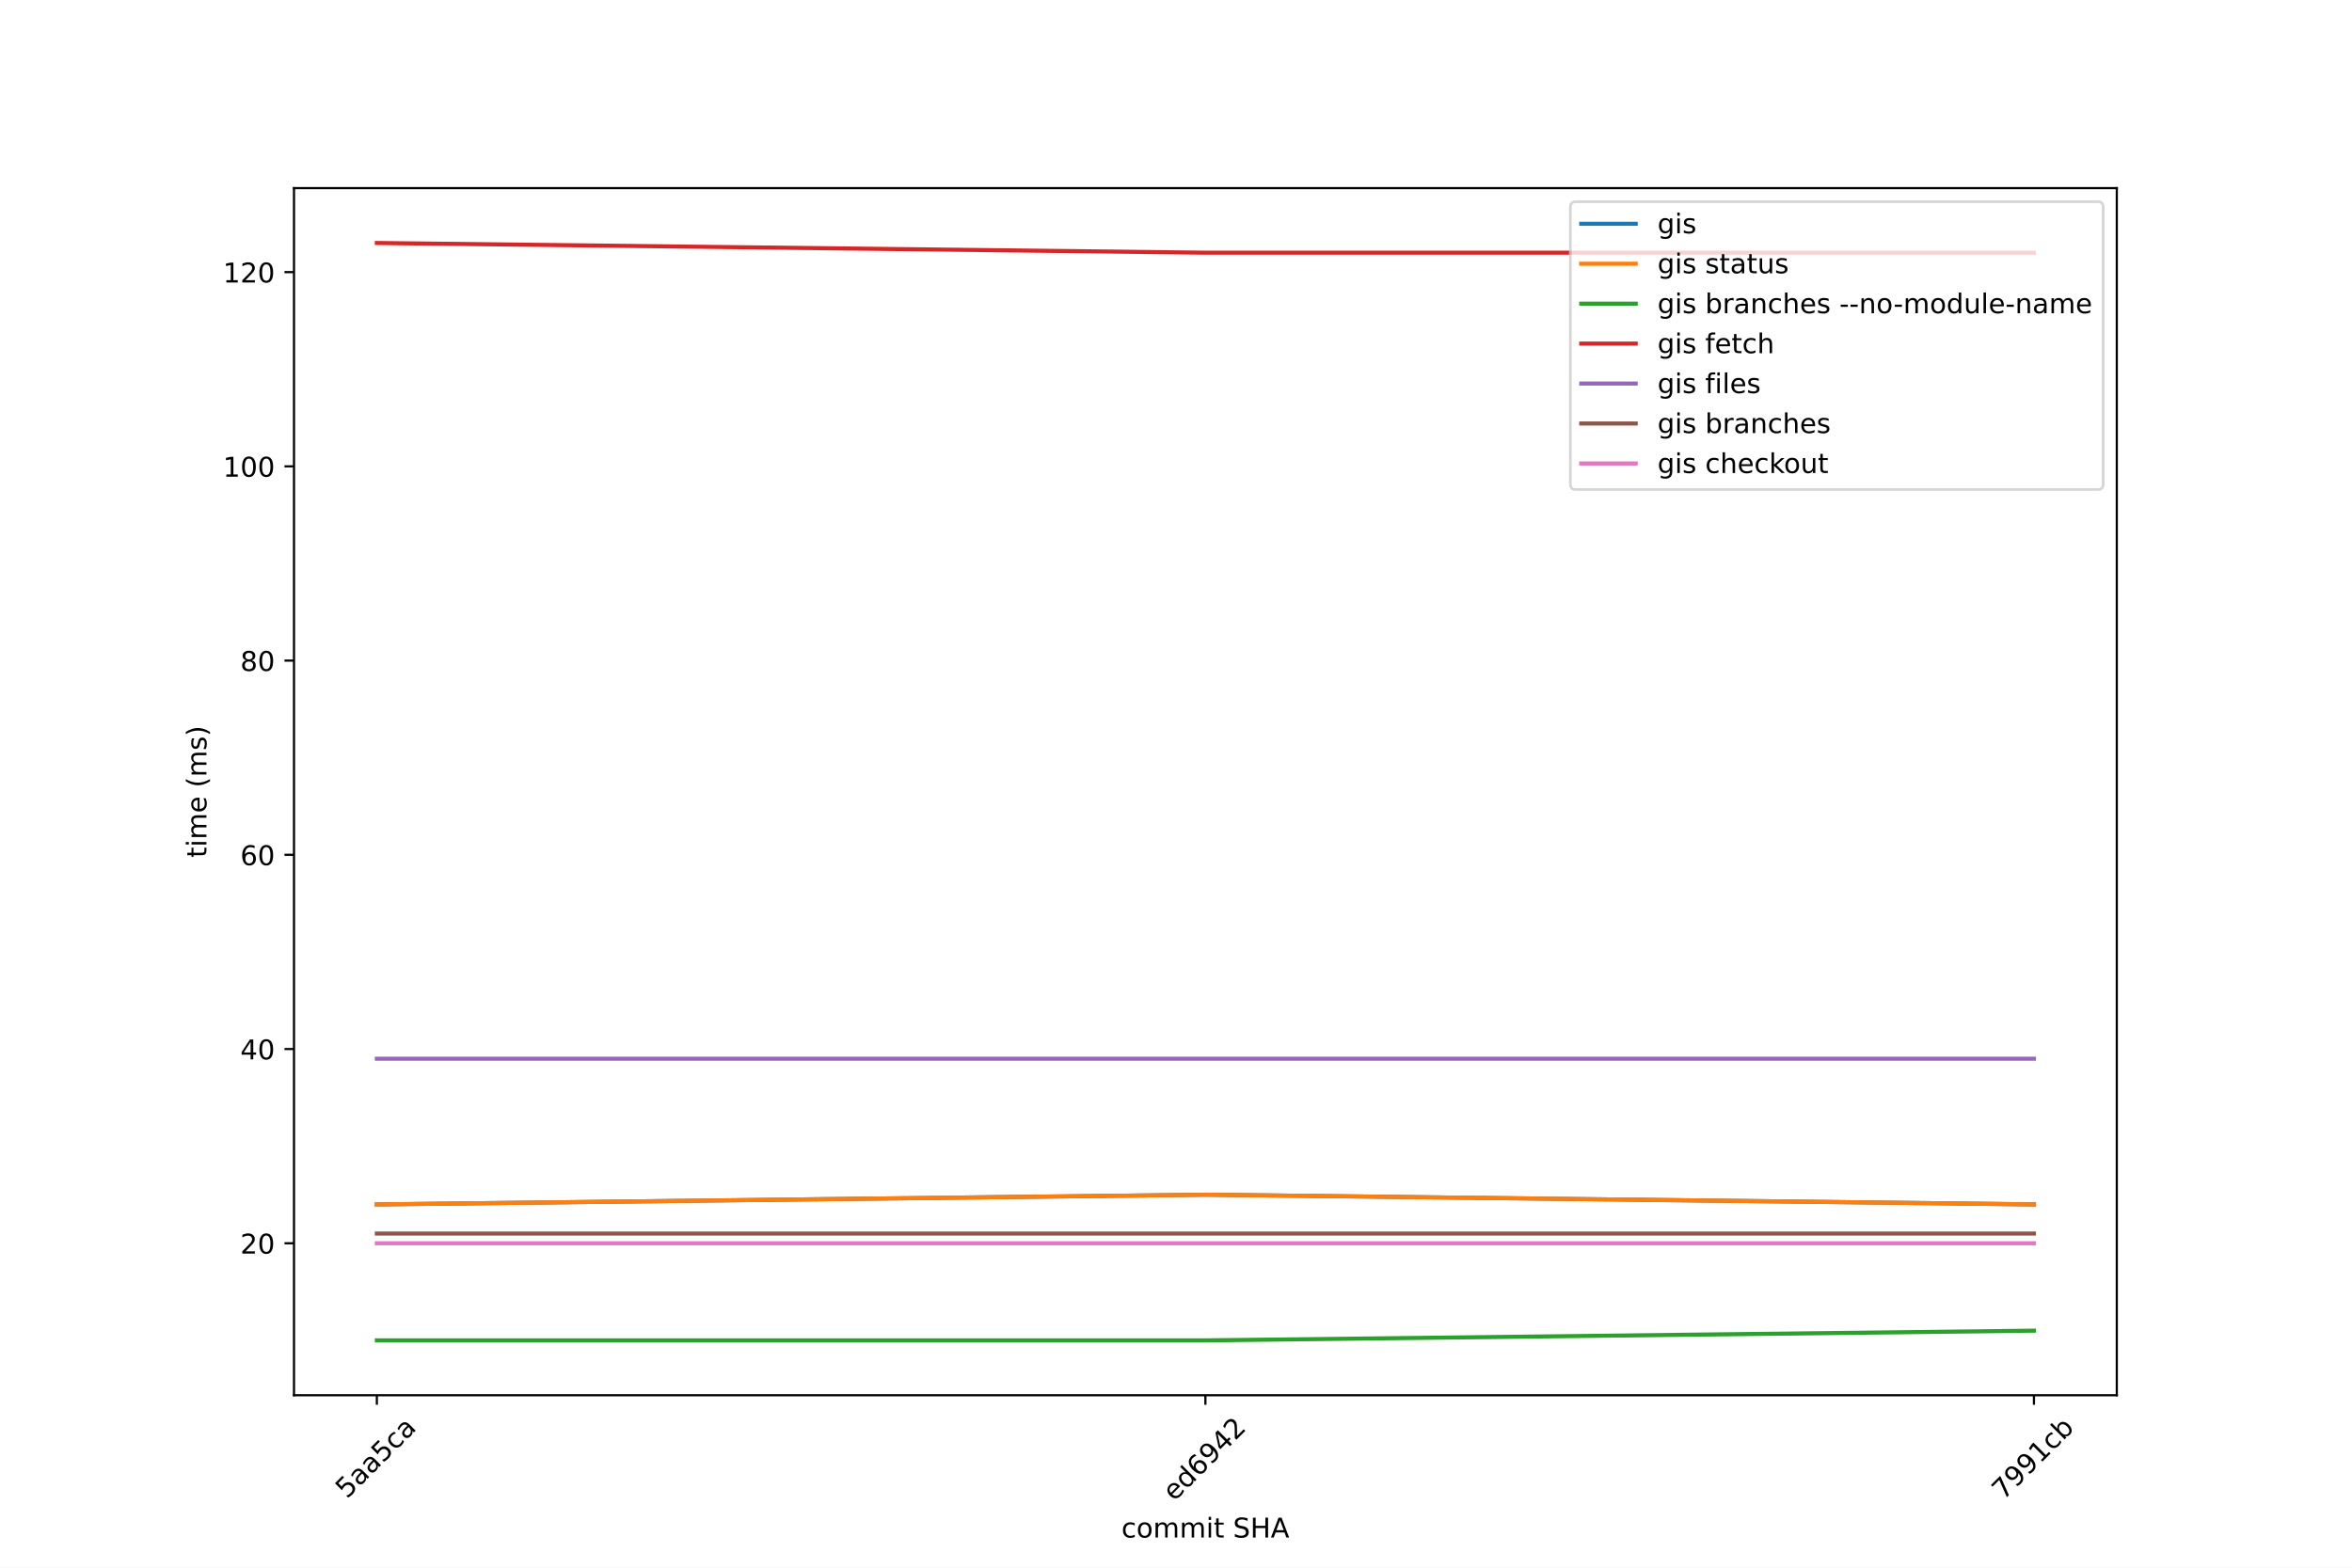
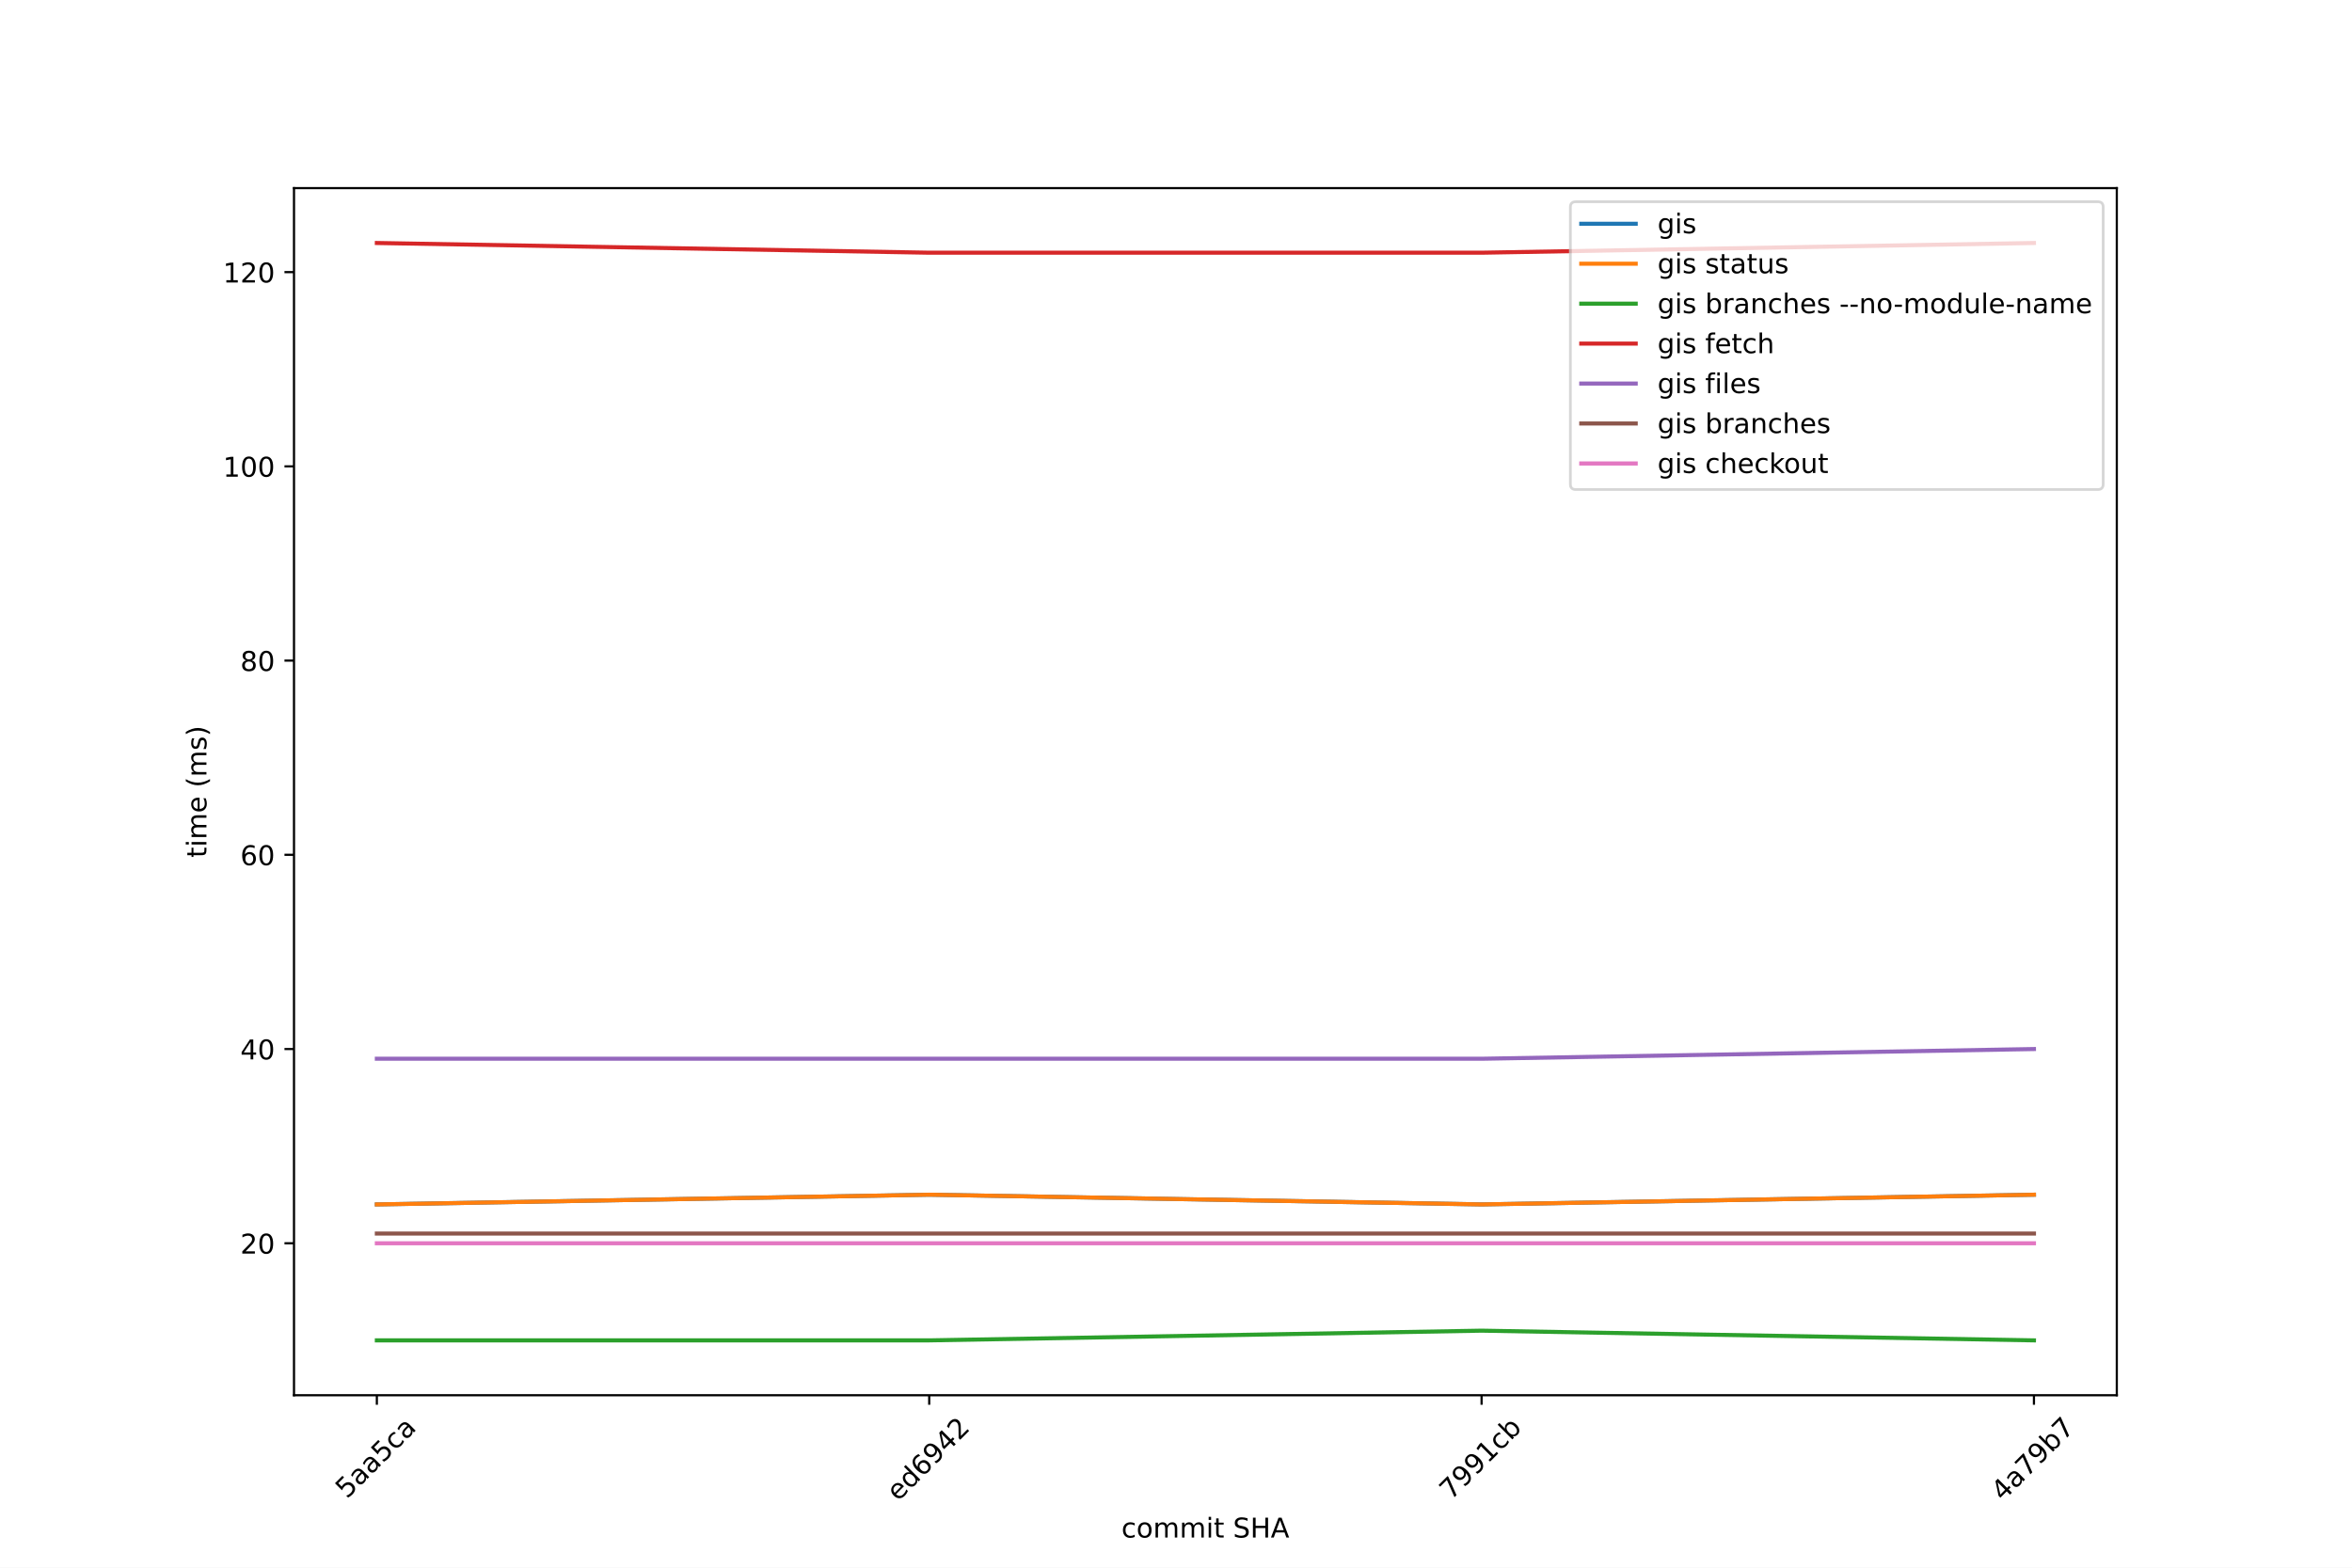
<svg xmlns="http://www.w3.org/2000/svg" xmlns:xlink="http://www.w3.org/1999/xlink" width="864pt" height="576pt" viewBox="0 0 864 576" version="1.1">
  <defs>
    <style type="text/css">*{stroke-linejoin: round; stroke-linecap: butt}</style>
  </defs>
  <g id="figure_1">
    <g id="patch_1">
      <path d="M 0 576  L 864 576  L 864 0  L 0 0  z " style="fill: #ffffff" />
    </g>
    <g id="axes_1">
      <g id="patch_2">
        <path d="M 108 512.64  L 777.6 512.64  L 777.6 69.12  L 108 69.12  z " style="fill: #ffffff" />
      </g>
      <g id="matplotlib.axis_1">
        <g id="xtick_1">
          <g id="line2d_1">
            <defs>
-               <path id="m745626b993" d="M 0 0  L 0 3.5  " style="stroke: #000000; stroke-width: 0.8" />
-             </defs>
-             <g>
-               <use xlink:href="#m745626b993" x="138.436" y="512.64" style="stroke: #000000; stroke-width: 0.8" />
+               <path id="m852bbe3700" d="M 0 0  L 0 3.5  " style="stroke: #000000; stroke-width: 0.8" />
+             </defs>
+             <g>
+               <use xlink:href="#m852bbe3700" x="138.436" y="512.64" style="stroke: #000000; stroke-width: 0.8" />
            </g>
          </g>
          <g id="text_1">
            <g transform="translate(127.4447 550.8985) rotate(-45) scale(0.1 -0.1)">
              <defs>
                <path id="DejaVuSans-35" d="M 691 4666  L 3169 4666  L 3169 4134  L 1269 4134  L 1269 2991  Q 1406 3038 1543 3061  Q 1681 3084 1819 3084  Q 2600 3084 3056 2656  Q 3513 2228 3513 1497  Q 3513 744 3044 326  Q 2575 -91 1722 -91  Q 1428 -91 1123 -41  Q 819 9 494 109  L 494 744  Q 775 591 1075 516  Q 1375 441 1709 441  Q 2250 441 2565 725  Q 2881 1009 2881 1497  Q 2881 1984 2565 2268  Q 2250 2553 1709 2553  Q 1456 2553 1204 2497  Q 953 2441 691 2322  L 691 4666  z " transform="scale(0.015625)" />
                <path id="DejaVuSans-61" d="M 2194 1759  Q 1497 1759 1228 1600  Q 959 1441 959 1056  Q 959 750 1161 570  Q 1363 391 1709 391  Q 2188 391 2477 730  Q 2766 1069 2766 1631  L 2766 1759  L 2194 1759  z M 3341 1997  L 3341 0  L 2766 0  L 2766 531  Q 2569 213 2275 61  Q 1981 -91 1556 -91  Q 1019 -91 701 211  Q 384 513 384 1019  Q 384 1609 779 1909  Q 1175 2209 1959 2209  L 2766 2209  L 2766 2266  Q 2766 2663 2505 2880  Q 2244 3097 1772 3097  Q 1472 3097 1187 3025  Q 903 2953 641 2809  L 641 3341  Q 956 3463 1253 3523  Q 1550 3584 1831 3584  Q 2591 3584 2966 3190  Q 3341 2797 3341 1997  z " transform="scale(0.015625)" />
                <path id="DejaVuSans-63" d="M 3122 3366  L 3122 2828  Q 2878 2963 2633 3030  Q 2388 3097 2138 3097  Q 1578 3097 1268 2742  Q 959 2388 959 1747  Q 959 1106 1268 751  Q 1578 397 2138 397  Q 2388 397 2633 464  Q 2878 531 3122 666  L 3122 134  Q 2881 22 2623 -34  Q 2366 -91 2075 -91  Q 1284 -91 818 406  Q 353 903 353 1747  Q 353 2603 823 3093  Q 1294 3584 2113 3584  Q 2378 3584 2631 3529  Q 2884 3475 3122 3366  z " transform="scale(0.015625)" />
              </defs>
              <use xlink:href="#DejaVuSans-35" />
              <use xlink:href="#DejaVuSans-61" x="63.623" />
              <use xlink:href="#DejaVuSans-61" x="124.902" />
              <use xlink:href="#DejaVuSans-35" x="186.182" />
              <use xlink:href="#DejaVuSans-63" x="249.805" />
              <use xlink:href="#DejaVuSans-61" x="304.785" />
            </g>
          </g>
        </g>
        <g id="xtick_2">
          <g id="line2d_2">
            <g>
-               <use xlink:href="#m745626b993" x="442.8" y="512.64" style="stroke: #000000; stroke-width: 0.8" />
+               <use xlink:href="#m852bbe3700" x="341.345" y="512.64" style="stroke: #000000; stroke-width: 0.8" />
            </g>
          </g>
          <g id="text_2">
-             <g transform="translate(431.3333 551.8487) rotate(-45) scale(0.1 -0.1)">
+             <g transform="translate(329.8787 551.8487) rotate(-45) scale(0.1 -0.1)">
              <defs>
                <path id="DejaVuSans-65" d="M 3597 1894  L 3597 1613  L 953 1613  Q 991 1019 1311 708  Q 1631 397 2203 397  Q 2534 397 2845 478  Q 3156 559 3463 722  L 3463 178  Q 3153 47 2828 -22  Q 2503 -91 2169 -91  Q 1331 -91 842 396  Q 353 884 353 1716  Q 353 2575 817 3079  Q 1281 3584 2069 3584  Q 2775 3584 3186 3129  Q 3597 2675 3597 1894  z M 3022 2063  Q 3016 2534 2758 2815  Q 2500 3097 2075 3097  Q 1594 3097 1305 2825  Q 1016 2553 972 2059  L 3022 2063  z " transform="scale(0.015625)" />
                <path id="DejaVuSans-64" d="M 2906 2969  L 2906 4863  L 3481 4863  L 3481 0  L 2906 0  L 2906 525  Q 2725 213 2448 61  Q 2172 -91 1784 -91  Q 1150 -91 751 415  Q 353 922 353 1747  Q 353 2572 751 3078  Q 1150 3584 1784 3584  Q 2172 3584 2448 3432  Q 2725 3281 2906 2969  z M 947 1747  Q 947 1113 1208 752  Q 1469 391 1925 391  Q 2381 391 2643 752  Q 2906 1113 2906 1747  Q 2906 2381 2643 2742  Q 2381 3103 1925 3103  Q 1469 3103 1208 2742  Q 947 2381 947 1747  z " transform="scale(0.015625)" />
                <path id="DejaVuSans-36" d="M 2113 2584  Q 1688 2584 1439 2293  Q 1191 2003 1191 1497  Q 1191 994 1439 701  Q 1688 409 2113 409  Q 2538 409 2786 701  Q 3034 994 3034 1497  Q 3034 2003 2786 2293  Q 2538 2584 2113 2584  z M 3366 4563  L 3366 3988  Q 3128 4100 2886 4159  Q 2644 4219 2406 4219  Q 1781 4219 1451 3797  Q 1122 3375 1075 2522  Q 1259 2794 1537 2939  Q 1816 3084 2150 3084  Q 2853 3084 3261 2657  Q 3669 2231 3669 1497  Q 3669 778 3244 343  Q 2819 -91 2113 -91  Q 1303 -91 875 529  Q 447 1150 447 2328  Q 447 3434 972 4092  Q 1497 4750 2381 4750  Q 2619 4750 2861 4703  Q 3103 4656 3366 4563  z " transform="scale(0.015625)" />
                <path id="DejaVuSans-39" d="M 703 97  L 703 672  Q 941 559 1184 500  Q 1428 441 1663 441  Q 2288 441 2617 861  Q 2947 1281 2994 2138  Q 2813 1869 2534 1725  Q 2256 1581 1919 1581  Q 1219 1581 811 2004  Q 403 2428 403 3163  Q 403 3881 828 4315  Q 1253 4750 1959 4750  Q 2769 4750 3195 4129  Q 3622 3509 3622 2328  Q 3622 1225 3098 567  Q 2575 -91 1691 -91  Q 1453 -91 1209 -44  Q 966 3 703 97  z M 1959 2075  Q 2384 2075 2632 2365  Q 2881 2656 2881 3163  Q 2881 3666 2632 3958  Q 2384 4250 1959 4250  Q 1534 4250 1286 3958  Q 1038 3666 1038 3163  Q 1038 2656 1286 2365  Q 1534 2075 1959 2075  z " transform="scale(0.015625)" />
                <path id="DejaVuSans-34" d="M 2419 4116  L 825 1625  L 2419 1625  L 2419 4116  z M 2253 4666  L 3047 4666  L 3047 1625  L 3713 1625  L 3713 1100  L 3047 1100  L 3047 0  L 2419 0  L 2419 1100  L 313 1100  L 313 1709  L 2253 4666  z " transform="scale(0.015625)" />
                <path id="DejaVuSans-32" d="M 1228 531  L 3431 531  L 3431 0  L 469 0  L 469 531  Q 828 903 1448 1529  Q 2069 2156 2228 2338  Q 2531 2678 2651 2914  Q 2772 3150 2772 3378  Q 2772 3750 2511 3984  Q 2250 4219 1831 4219  Q 1534 4219 1204 4116  Q 875 4013 500 3803  L 500 4441  Q 881 4594 1212 4672  Q 1544 4750 1819 4750  Q 2544 4750 2975 4387  Q 3406 4025 3406 3419  Q 3406 3131 3298 2873  Q 3191 2616 2906 2266  Q 2828 2175 2409 1742  Q 1991 1309 1228 531  z " transform="scale(0.015625)" />
              </defs>
              <use xlink:href="#DejaVuSans-65" />
              <use xlink:href="#DejaVuSans-64" x="61.523" />
              <use xlink:href="#DejaVuSans-36" x="125" />
              <use xlink:href="#DejaVuSans-39" x="188.623" />
              <use xlink:href="#DejaVuSans-34" x="252.246" />
              <use xlink:href="#DejaVuSans-32" x="315.869" />
            </g>
          </g>
        </g>
        <g id="xtick_3">
          <g id="line2d_3">
            <g>
-               <use xlink:href="#m745626b993" x="747.164" y="512.64" style="stroke: #000000; stroke-width: 0.8" />
+               <use xlink:href="#m852bbe3700" x="544.255" y="512.64" style="stroke: #000000; stroke-width: 0.8" />
            </g>
          </g>
          <g id="text_3">
-             <g transform="translate(735.9284 551.3858) rotate(-45) scale(0.1 -0.1)">
+             <g transform="translate(533.0193 551.3858) rotate(-45) scale(0.1 -0.1)">
              <defs>
                <path id="DejaVuSans-37" d="M 525 4666  L 3525 4666  L 3525 4397  L 1831 0  L 1172 0  L 2766 4134  L 525 4134  L 525 4666  z " transform="scale(0.015625)" />
                <path id="DejaVuSans-31" d="M 794 531  L 1825 531  L 1825 4091  L 703 3866  L 703 4441  L 1819 4666  L 2450 4666  L 2450 531  L 3481 531  L 3481 0  L 794 0  L 794 531  z " transform="scale(0.015625)" />
                <path id="DejaVuSans-62" d="M 3116 1747  Q 3116 2381 2855 2742  Q 2594 3103 2138 3103  Q 1681 3103 1420 2742  Q 1159 2381 1159 1747  Q 1159 1113 1420 752  Q 1681 391 2138 391  Q 2594 391 2855 752  Q 3116 1113 3116 1747  z M 1159 2969  Q 1341 3281 1617 3432  Q 1894 3584 2278 3584  Q 2916 3584 3314 3078  Q 3713 2572 3713 1747  Q 3713 922 3314 415  Q 2916 -91 2278 -91  Q 1894 -91 1617 61  Q 1341 213 1159 525  L 1159 0  L 581 0  L 581 4863  L 1159 4863  L 1159 2969  z " transform="scale(0.015625)" />
              </defs>
              <use xlink:href="#DejaVuSans-37" />
              <use xlink:href="#DejaVuSans-39" x="63.623" />
              <use xlink:href="#DejaVuSans-39" x="127.246" />
              <use xlink:href="#DejaVuSans-31" x="190.869" />
              <use xlink:href="#DejaVuSans-63" x="254.492" />
              <use xlink:href="#DejaVuSans-62" x="309.473" />
            </g>
          </g>
        </g>
-         <g id="text_4">
+         <g id="xtick_4">
+           <g id="line2d_4">
+             <g>
+               <use xlink:href="#m852bbe3700" x="747.164" y="512.64" style="stroke: #000000; stroke-width: 0.8" />
+             </g>
+           </g>
+           <g id="text_4">
+             <g transform="translate(735.7057 551.831) rotate(-45) scale(0.1 -0.1)">
+               <use xlink:href="#DejaVuSans-34" />
+               <use xlink:href="#DejaVuSans-61" x="63.623" />
+               <use xlink:href="#DejaVuSans-37" x="124.902" />
+               <use xlink:href="#DejaVuSans-39" x="188.525" />
+               <use xlink:href="#DejaVuSans-62" x="252.148" />
+               <use xlink:href="#DejaVuSans-37" x="315.625" />
+             </g>
+           </g>
+         </g>
+         <g id="text_5">
          <g transform="translate(411.9578 564.9177) scale(0.1 -0.1)">
            <defs>
              <path id="DejaVuSans-6f" d="M 1959 3097  Q 1497 3097 1228 2736  Q 959 2375 959 1747  Q 959 1119 1226 758  Q 1494 397 1959 397  Q 2419 397 2687 759  Q 2956 1122 2956 1747  Q 2956 2369 2687 2733  Q 2419 3097 1959 3097  z M 1959 3584  Q 2709 3584 3137 3096  Q 3566 2609 3566 1747  Q 3566 888 3137 398  Q 2709 -91 1959 -91  Q 1206 -91 779 398  Q 353 888 353 1747  Q 353 2609 779 3096  Q 1206 3584 1959 3584  z " transform="scale(0.015625)" />
              <path id="DejaVuSans-6d" d="M 3328 2828  Q 3544 3216 3844 3400  Q 4144 3584 4550 3584  Q 5097 3584 5394 3201  Q 5691 2819 5691 2113  L 5691 0  L 5113 0  L 5113 2094  Q 5113 2597 4934 2840  Q 4756 3084 4391 3084  Q 3944 3084 3684 2787  Q 3425 2491 3425 1978  L 3425 0  L 2847 0  L 2847 2094  Q 2847 2600 2669 2842  Q 2491 3084 2119 3084  Q 1678 3084 1418 2786  Q 1159 2488 1159 1978  L 1159 0  L 581 0  L 581 3500  L 1159 3500  L 1159 2956  Q 1356 3278 1631 3431  Q 1906 3584 2284 3584  Q 2666 3584 2933 3390  Q 3200 3197 3328 2828  z " transform="scale(0.015625)" />
              <path id="DejaVuSans-69" d="M 603 3500  L 1178 3500  L 1178 0  L 603 0  L 603 3500  z M 603 4863  L 1178 4863  L 1178 4134  L 603 4134  L 603 4863  z " transform="scale(0.015625)" />
              <path id="DejaVuSans-74" d="M 1172 4494  L 1172 3500  L 2356 3500  L 2356 3053  L 1172 3053  L 1172 1153  Q 1172 725 1289 603  Q 1406 481 1766 481  L 2356 481  L 2356 0  L 1766 0  Q 1100 0 847 248  Q 594 497 594 1153  L 594 3053  L 172 3053  L 172 3500  L 594 3500  L 594 4494  L 1172 4494  z " transform="scale(0.015625)" />
              <path id="DejaVuSans-20" transform="scale(0.015625)" />
              <path id="DejaVuSans-53" d="M 3425 4513  L 3425 3897  Q 3066 4069 2747 4153  Q 2428 4238 2131 4238  Q 1616 4238 1336 4038  Q 1056 3838 1056 3469  Q 1056 3159 1242 3001  Q 1428 2844 1947 2747  L 2328 2669  Q 3034 2534 3370 2195  Q 3706 1856 3706 1288  Q 3706 609 3251 259  Q 2797 -91 1919 -91  Q 1588 -91 1214 -16  Q 841 59 441 206  L 441 856  Q 825 641 1194 531  Q 1563 422 1919 422  Q 2459 422 2753 634  Q 3047 847 3047 1241  Q 3047 1584 2836 1778  Q 2625 1972 2144 2069  L 1759 2144  Q 1053 2284 737 2584  Q 422 2884 422 3419  Q 422 4038 858 4394  Q 1294 4750 2059 4750  Q 2388 4750 2728 4690  Q 3069 4631 3425 4513  z " transform="scale(0.015625)" />
              <path id="DejaVuSans-48" d="M 628 4666  L 1259 4666  L 1259 2753  L 3553 2753  L 3553 4666  L 4184 4666  L 4184 0  L 3553 0  L 3553 2222  L 1259 2222  L 1259 0  L 628 0  L 628 4666  z " transform="scale(0.015625)" />
              <path id="DejaVuSans-41" d="M 2188 4044  L 1331 1722  L 3047 1722  L 2188 4044  z M 1831 4666  L 2547 4666  L 4325 0  L 3669 0  L 3244 1197  L 1141 1197  L 716 0  L 50 0  L 1831 4666  z " transform="scale(0.015625)" />
            </defs>
            <use xlink:href="#DejaVuSans-63" />
            <use xlink:href="#DejaVuSans-6f" x="54.98" />
            <use xlink:href="#DejaVuSans-6d" x="116.162" />
            <use xlink:href="#DejaVuSans-6d" x="213.574" />
            <use xlink:href="#DejaVuSans-69" x="310.986" />
            <use xlink:href="#DejaVuSans-74" x="338.77" />
            <use xlink:href="#DejaVuSans-20" x="377.979" />
            <use xlink:href="#DejaVuSans-53" x="409.766" />
            <use xlink:href="#DejaVuSans-48" x="473.242" />
            <use xlink:href="#DejaVuSans-41" x="548.438" />
          </g>
        </g>
      </g>
      <g id="matplotlib.axis_2">
        <g id="ytick_1">
-           <g id="line2d_4">
-             <defs>
-               <path id="m132b5d697a" d="M 0 0  L -3.5 0  " style="stroke: #000000; stroke-width: 0.8" />
-             </defs>
-             <g>
-               <use xlink:href="#m132b5d697a" x="108" y="456.799" style="stroke: #000000; stroke-width: 0.8" />
-             </g>
-           </g>
-           <g id="text_5">
+           <g id="line2d_5">
+             <defs>
+               <path id="mf810b44d6a" d="M 0 0  L -3.5 0  " style="stroke: #000000; stroke-width: 0.8" />
+             </defs>
+             <g>
+               <use xlink:href="#mf810b44d6a" x="108" y="456.799" style="stroke: #000000; stroke-width: 0.8" />
+             </g>
+           </g>
+           <g id="text_6">
            <g transform="translate(88.275 460.5978) scale(0.1 -0.1)">
              <defs>
                <path id="DejaVuSans-30" d="M 2034 4250  Q 1547 4250 1301 3770  Q 1056 3291 1056 2328  Q 1056 1369 1301 889  Q 1547 409 2034 409  Q 2525 409 2770 889  Q 3016 1369 3016 2328  Q 3016 3291 2770 3770  Q 2525 4250 2034 4250  z M 2034 4750  Q 2819 4750 3233 4129  Q 3647 3509 3647 2328  Q 3647 1150 3233 529  Q 2819 -91 2034 -91  Q 1250 -91 836 529  Q 422 1150 422 2328  Q 422 3509 836 4129  Q 1250 4750 2034 4750  z " transform="scale(0.015625)" />
              </defs>
              <use xlink:href="#DejaVuSans-32" />
              <use xlink:href="#DejaVuSans-30" x="63.623" />
            </g>
          </g>
        </g>
        <g id="ytick_2">
-           <g id="line2d_5">
-             <g>
-               <use xlink:href="#m132b5d697a" x="108" y="385.436" style="stroke: #000000; stroke-width: 0.8" />
-             </g>
-           </g>
-           <g id="text_6">
+           <g id="line2d_6">
+             <g>
+               <use xlink:href="#mf810b44d6a" x="108" y="385.436" style="stroke: #000000; stroke-width: 0.8" />
+             </g>
+           </g>
+           <g id="text_7">
            <g transform="translate(88.275 389.235) scale(0.1 -0.1)">
              <use xlink:href="#DejaVuSans-34" />
              <use xlink:href="#DejaVuSans-30" x="63.623" />
            </g>
          </g>
        </g>
        <g id="ytick_3">
-           <g id="line2d_6">
-             <g>
-               <use xlink:href="#m132b5d697a" x="108" y="314.073" style="stroke: #000000; stroke-width: 0.8" />
-             </g>
-           </g>
-           <g id="text_7">
+           <g id="line2d_7">
+             <g>
+               <use xlink:href="#mf810b44d6a" x="108" y="314.073" style="stroke: #000000; stroke-width: 0.8" />
+             </g>
+           </g>
+           <g id="text_8">
            <g transform="translate(88.275 317.8721) scale(0.1 -0.1)">
              <use xlink:href="#DejaVuSans-36" />
              <use xlink:href="#DejaVuSans-30" x="63.623" />
            </g>
          </g>
        </g>
        <g id="ytick_4">
-           <g id="line2d_7">
-             <g>
-               <use xlink:href="#m132b5d697a" x="108" y="242.71" style="stroke: #000000; stroke-width: 0.8" />
-             </g>
-           </g>
-           <g id="text_8">
+           <g id="line2d_8">
+             <g>
+               <use xlink:href="#mf810b44d6a" x="108" y="242.71" style="stroke: #000000; stroke-width: 0.8" />
+             </g>
+           </g>
+           <g id="text_9">
            <g transform="translate(88.275 246.5093) scale(0.1 -0.1)">
              <defs>
                <path id="DejaVuSans-38" d="M 2034 2216  Q 1584 2216 1326 1975  Q 1069 1734 1069 1313  Q 1069 891 1326 650  Q 1584 409 2034 409  Q 2484 409 2743 651  Q 3003 894 3003 1313  Q 3003 1734 2745 1975  Q 2488 2216 2034 2216  z M 1403 2484  Q 997 2584 770 2862  Q 544 3141 544 3541  Q 544 4100 942 4425  Q 1341 4750 2034 4750  Q 2731 4750 3128 4425  Q 3525 4100 3525 3541  Q 3525 3141 3298 2862  Q 3072 2584 2669 2484  Q 3125 2378 3379 2068  Q 3634 1759 3634 1313  Q 3634 634 3220 271  Q 2806 -91 2034 -91  Q 1263 -91 848 271  Q 434 634 434 1313  Q 434 1759 690 2068  Q 947 2378 1403 2484  z M 1172 3481  Q 1172 3119 1398 2916  Q 1625 2713 2034 2713  Q 2441 2713 2670 2916  Q 2900 3119 2900 3481  Q 2900 3844 2670 4047  Q 2441 4250 2034 4250  Q 1625 4250 1398 4047  Q 1172 3844 1172 3481  z " transform="scale(0.015625)" />
              </defs>
              <use xlink:href="#DejaVuSans-38" />
              <use xlink:href="#DejaVuSans-30" x="63.623" />
            </g>
          </g>
        </g>
        <g id="ytick_5">
-           <g id="line2d_8">
-             <g>
-               <use xlink:href="#m132b5d697a" x="108" y="171.347" style="stroke: #000000; stroke-width: 0.8" />
-             </g>
-           </g>
-           <g id="text_9">
+           <g id="line2d_9">
+             <g>
+               <use xlink:href="#mf810b44d6a" x="108" y="171.347" style="stroke: #000000; stroke-width: 0.8" />
+             </g>
+           </g>
+           <g id="text_10">
            <g transform="translate(81.9125 175.1465) scale(0.1 -0.1)">
              <use xlink:href="#DejaVuSans-31" />
              <use xlink:href="#DejaVuSans-30" x="63.623" />
              <use xlink:href="#DejaVuSans-30" x="127.246" />
            </g>
          </g>
        </g>
        <g id="ytick_6">
-           <g id="line2d_9">
-             <g>
-               <use xlink:href="#m132b5d697a" x="108" y="99.984" style="stroke: #000000; stroke-width: 0.8" />
-             </g>
-           </g>
-           <g id="text_10">
+           <g id="line2d_10">
+             <g>
+               <use xlink:href="#mf810b44d6a" x="108" y="99.984" style="stroke: #000000; stroke-width: 0.8" />
+             </g>
+           </g>
+           <g id="text_11">
            <g transform="translate(81.9125 103.7836) scale(0.1 -0.1)">
              <use xlink:href="#DejaVuSans-31" />
              <use xlink:href="#DejaVuSans-32" x="63.623" />
              <use xlink:href="#DejaVuSans-30" x="127.246" />
            </g>
          </g>
        </g>
-         <g id="text_11">
+         <g id="text_12">
          <g transform="translate(75.83281 315.1417) rotate(-90) scale(0.1 -0.1)">
            <defs>
              <path id="DejaVuSans-28" d="M 1984 4856  Q 1566 4138 1362 3434  Q 1159 2731 1159 2009  Q 1159 1288 1364 580  Q 1569 -128 1984 -844  L 1484 -844  Q 1016 -109 783 600  Q 550 1309 550 2009  Q 550 2706 781 3412  Q 1013 4119 1484 4856  L 1984 4856  z " transform="scale(0.015625)" />
              <path id="DejaVuSans-73" d="M 2834 3397  L 2834 2853  Q 2591 2978 2328 3040  Q 2066 3103 1784 3103  Q 1356 3103 1142 2972  Q 928 2841 928 2578  Q 928 2378 1081 2264  Q 1234 2150 1697 2047  L 1894 2003  Q 2506 1872 2764 1633  Q 3022 1394 3022 966  Q 3022 478 2636 193  Q 2250 -91 1575 -91  Q 1294 -91 989 -36  Q 684 19 347 128  L 347 722  Q 666 556 975 473  Q 1284 391 1588 391  Q 1994 391 2212 530  Q 2431 669 2431 922  Q 2431 1156 2273 1281  Q 2116 1406 1581 1522  L 1381 1569  Q 847 1681 609 1914  Q 372 2147 372 2553  Q 372 3047 722 3315  Q 1072 3584 1716 3584  Q 2034 3584 2315 3537  Q 2597 3491 2834 3397  z " transform="scale(0.015625)" />
              <path id="DejaVuSans-29" d="M 513 4856  L 1013 4856  Q 1481 4119 1714 3412  Q 1947 2706 1947 2009  Q 1947 1309 1714 600  Q 1481 -109 1013 -844  L 513 -844  Q 928 -128 1133 580  Q 1338 1288 1338 2009  Q 1338 2731 1133 3434  Q 928 4138 513 4856  z " transform="scale(0.015625)" />
            </defs>
            <use xlink:href="#DejaVuSans-74" />
            <use xlink:href="#DejaVuSans-69" x="39.209" />
            <use xlink:href="#DejaVuSans-6d" x="66.992" />
            <use xlink:href="#DejaVuSans-65" x="164.404" />
            <use xlink:href="#DejaVuSans-20" x="225.928" />
            <use xlink:href="#DejaVuSans-28" x="257.715" />
            <use xlink:href="#DejaVuSans-6d" x="296.729" />
            <use xlink:href="#DejaVuSans-73" x="394.141" />
            <use xlink:href="#DejaVuSans-29" x="446.24" />
          </g>
        </g>
      </g>
-       <g id="line2d_10">
-         <path d="M 138.436 442.526  L 442.8 438.958  L 747.164 442.526  " clip-path="url(#pb55ed2ad97)" style="fill: none; stroke: #1f77b4; stroke-width: 1.5; stroke-linecap: square" />
-       </g>
      <g id="line2d_11">
-         <path d="M 138.436 442.526  L 442.8 438.958  L 747.164 442.526  " clip-path="url(#pb55ed2ad97)" style="fill: none; stroke: #ff7f0e; stroke-width: 1.5; stroke-linecap: square" />
+         <path d="M 138.436 442.526  L 341.345 438.958  L 544.255 442.526  L 747.164 438.958  " clip-path="url(#p4355f29ae4)" style="fill: none; stroke: #1f77b4; stroke-width: 1.5; stroke-linecap: square" />
      </g>
      <g id="line2d_12">
-         <path d="M 138.436 492.48  L 442.8 492.48  L 747.164 488.912  " clip-path="url(#pb55ed2ad97)" style="fill: none; stroke: #2ca02c; stroke-width: 1.5; stroke-linecap: square" />
+         <path d="M 138.436 442.526  L 341.345 438.958  L 544.255 442.526  L 747.164 438.958  " clip-path="url(#p4355f29ae4)" style="fill: none; stroke: #ff7f0e; stroke-width: 1.5; stroke-linecap: square" />
      </g>
      <g id="line2d_13">
-         <path d="M 138.436 89.28  L 442.8 92.848  L 747.164 92.848  " clip-path="url(#pb55ed2ad97)" style="fill: none; stroke: #d62728; stroke-width: 1.5; stroke-linecap: square" />
+         <path d="M 138.436 492.48  L 341.345 492.48  L 544.255 488.912  L 747.164 492.48  " clip-path="url(#p4355f29ae4)" style="fill: none; stroke: #2ca02c; stroke-width: 1.5; stroke-linecap: square" />
      </g>
      <g id="line2d_14">
-         <path d="M 138.436 389.004  L 442.8 389.004  L 747.164 389.004  " clip-path="url(#pb55ed2ad97)" style="fill: none; stroke: #9467bd; stroke-width: 1.5; stroke-linecap: square" />
+         <path d="M 138.436 89.28  L 341.345 92.848  L 544.255 92.848  L 747.164 89.28  " clip-path="url(#p4355f29ae4)" style="fill: none; stroke: #d62728; stroke-width: 1.5; stroke-linecap: square" />
      </g>
      <g id="line2d_15">
-         <path d="M 138.436 453.23  L 442.8 453.23  L 747.164 453.23  " clip-path="url(#pb55ed2ad97)" style="fill: none; stroke: #8c564b; stroke-width: 1.5; stroke-linecap: square" />
+         <path d="M 138.436 389.004  L 341.345 389.004  L 544.255 389.004  L 747.164 385.436  " clip-path="url(#p4355f29ae4)" style="fill: none; stroke: #9467bd; stroke-width: 1.5; stroke-linecap: square" />
      </g>
      <g id="line2d_16">
-         <path d="M 138.436 456.799  L 442.8 456.799  L 747.164 456.799  " clip-path="url(#pb55ed2ad97)" style="fill: none; stroke: #e377c2; stroke-width: 1.5; stroke-linecap: square" />
+         <path d="M 138.436 453.23  L 341.345 453.23  L 544.255 453.23  L 747.164 453.23  " clip-path="url(#p4355f29ae4)" style="fill: none; stroke: #8c564b; stroke-width: 1.5; stroke-linecap: square" />
+       </g>
+       <g id="line2d_17">
+         <path d="M 138.436 456.799  L 341.345 456.799  L 544.255 456.799  L 747.164 456.799  " clip-path="url(#p4355f29ae4)" style="fill: none; stroke: #e377c2; stroke-width: 1.5; stroke-linecap: square" />
      </g>
      <g id="patch_3">
        <path d="M 108 512.64  L 108 69.12  " style="fill: none; stroke: #000000; stroke-width: 0.8; stroke-linejoin: miter; stroke-linecap: square" />
      </g>
      <g id="patch_4">
        <path d="M 777.6 512.64  L 777.6 69.12  " style="fill: none; stroke: #000000; stroke-width: 0.8; stroke-linejoin: miter; stroke-linecap: square" />
      </g>
      <g id="patch_5">
        <path d="M 108 512.64  L 777.6 512.64  " style="fill: none; stroke: #000000; stroke-width: 0.8; stroke-linejoin: miter; stroke-linecap: square" />
      </g>
      <g id="patch_6">
        <path d="M 108 69.12  L 777.6 69.12  " style="fill: none; stroke: #000000; stroke-width: 0.8; stroke-linejoin: miter; stroke-linecap: square" />
      </g>
      <g id="legend_1">
        <g id="patch_7">
          <path d="M 578.873 179.867  L 770.6 179.867  Q 772.6 179.867 772.6 177.867  L 772.6 76.12  Q 772.6 74.12 770.6 74.12  L 578.873 74.12  Q 576.873 74.12 576.873 76.12  L 576.873 177.867  Q 576.873 179.867 578.873 179.867  z " style="fill: #ffffff; opacity: 0.8; stroke: #cccccc; stroke-linejoin: miter" />
        </g>
-         <g id="line2d_17">
+         <g id="line2d_18">
          <path d="M 580.873 82.218  L 590.873 82.218  L 600.873 82.218  " style="fill: none; stroke: #1f77b4; stroke-width: 1.5; stroke-linecap: square" />
        </g>
-         <g id="text_12">
+         <g id="text_13">
          <g transform="translate(608.8734 85.71844) scale(0.1 -0.1)">
            <defs>
              <path id="DejaVuSans-67" d="M 2906 1791  Q 2906 2416 2648 2759  Q 2391 3103 1925 3103  Q 1463 3103 1205 2759  Q 947 2416 947 1791  Q 947 1169 1205 825  Q 1463 481 1925 481  Q 2391 481 2648 825  Q 2906 1169 2906 1791  z M 3481 434  Q 3481 -459 3084 -895  Q 2688 -1331 1869 -1331  Q 1566 -1331 1297 -1286  Q 1028 -1241 775 -1147  L 775 -588  Q 1028 -725 1275 -790  Q 1522 -856 1778 -856  Q 2344 -856 2625 -561  Q 2906 -266 2906 331  L 2906 616  Q 2728 306 2450 153  Q 2172 0 1784 0  Q 1141 0 747 490  Q 353 981 353 1791  Q 353 2603 747 3093  Q 1141 3584 1784 3584  Q 2172 3584 2450 3431  Q 2728 3278 2906 2969  L 2906 3500  L 3481 3500  L 3481 434  z " transform="scale(0.015625)" />
            </defs>
            <use xlink:href="#DejaVuSans-67" />
            <use xlink:href="#DejaVuSans-69" x="63.477" />
            <use xlink:href="#DejaVuSans-73" x="91.26" />
          </g>
        </g>
-         <g id="line2d_18">
+         <g id="line2d_19">
          <path d="M 580.873 96.897  L 590.873 96.897  L 600.873 96.897  " style="fill: none; stroke: #ff7f0e; stroke-width: 1.5; stroke-linecap: square" />
        </g>
-         <g id="text_13">
+         <g id="text_14">
          <g transform="translate(608.8734 100.3966) scale(0.1 -0.1)">
            <defs>
              <path id="DejaVuSans-75" d="M 544 1381  L 544 3500  L 1119 3500  L 1119 1403  Q 1119 906 1312 657  Q 1506 409 1894 409  Q 2359 409 2629 706  Q 2900 1003 2900 1516  L 2900 3500  L 3475 3500  L 3475 0  L 2900 0  L 2900 538  Q 2691 219 2414 64  Q 2138 -91 1772 -91  Q 1169 -91 856 284  Q 544 659 544 1381  z M 1991 3584  L 1991 3584  z " transform="scale(0.015625)" />
            </defs>
            <use xlink:href="#DejaVuSans-67" />
            <use xlink:href="#DejaVuSans-69" x="63.477" />
            <use xlink:href="#DejaVuSans-73" x="91.26" />
            <use xlink:href="#DejaVuSans-20" x="143.359" />
            <use xlink:href="#DejaVuSans-73" x="175.146" />
            <use xlink:href="#DejaVuSans-74" x="227.246" />
            <use xlink:href="#DejaVuSans-61" x="266.455" />
            <use xlink:href="#DejaVuSans-74" x="327.734" />
            <use xlink:href="#DejaVuSans-75" x="366.943" />
            <use xlink:href="#DejaVuSans-73" x="430.322" />
          </g>
        </g>
-         <g id="line2d_19">
+         <g id="line2d_20">
          <path d="M 580.873 111.575  L 590.873 111.575  L 600.873 111.575  " style="fill: none; stroke: #2ca02c; stroke-width: 1.5; stroke-linecap: square" />
        </g>
-         <g id="text_14">
+         <g id="text_15">
          <g transform="translate(608.8734 115.0747) scale(0.1 -0.1)">
            <defs>
              <path id="DejaVuSans-72" d="M 2631 2963  Q 2534 3019 2420 3045  Q 2306 3072 2169 3072  Q 1681 3072 1420 2755  Q 1159 2438 1159 1844  L 1159 0  L 581 0  L 581 3500  L 1159 3500  L 1159 2956  Q 1341 3275 1631 3429  Q 1922 3584 2338 3584  Q 2397 3584 2469 3576  Q 2541 3569 2628 3553  L 2631 2963  z " transform="scale(0.015625)" />
              <path id="DejaVuSans-6e" d="M 3513 2113  L 3513 0  L 2938 0  L 2938 2094  Q 2938 2591 2744 2837  Q 2550 3084 2163 3084  Q 1697 3084 1428 2787  Q 1159 2491 1159 1978  L 1159 0  L 581 0  L 581 3500  L 1159 3500  L 1159 2956  Q 1366 3272 1645 3428  Q 1925 3584 2291 3584  Q 2894 3584 3203 3211  Q 3513 2838 3513 2113  z " transform="scale(0.015625)" />
              <path id="DejaVuSans-68" d="M 3513 2113  L 3513 0  L 2938 0  L 2938 2094  Q 2938 2591 2744 2837  Q 2550 3084 2163 3084  Q 1697 3084 1428 2787  Q 1159 2491 1159 1978  L 1159 0  L 581 0  L 581 4863  L 1159 4863  L 1159 2956  Q 1366 3272 1645 3428  Q 1925 3584 2291 3584  Q 2894 3584 3203 3211  Q 3513 2838 3513 2113  z " transform="scale(0.015625)" />
              <path id="DejaVuSans-2d" d="M 313 2009  L 1997 2009  L 1997 1497  L 313 1497  L 313 2009  z " transform="scale(0.015625)" />
              <path id="DejaVuSans-6c" d="M 603 4863  L 1178 4863  L 1178 0  L 603 0  L 603 4863  z " transform="scale(0.015625)" />
            </defs>
            <use xlink:href="#DejaVuSans-67" />
            <use xlink:href="#DejaVuSans-69" x="63.477" />
            <use xlink:href="#DejaVuSans-73" x="91.26" />
            <use xlink:href="#DejaVuSans-20" x="143.359" />
            <use xlink:href="#DejaVuSans-62" x="175.146" />
            <use xlink:href="#DejaVuSans-72" x="238.623" />
            <use xlink:href="#DejaVuSans-61" x="279.736" />
            <use xlink:href="#DejaVuSans-6e" x="341.016" />
            <use xlink:href="#DejaVuSans-63" x="404.395" />
            <use xlink:href="#DejaVuSans-68" x="459.375" />
            <use xlink:href="#DejaVuSans-65" x="522.754" />
            <use xlink:href="#DejaVuSans-73" x="584.277" />
            <use xlink:href="#DejaVuSans-20" x="636.377" />
            <use xlink:href="#DejaVuSans-2d" x="668.164" />
            <use xlink:href="#DejaVuSans-2d" x="704.248" />
            <use xlink:href="#DejaVuSans-6e" x="740.332" />
            <use xlink:href="#DejaVuSans-6f" x="803.711" />
            <use xlink:href="#DejaVuSans-2d" x="866.768" />
            <use xlink:href="#DejaVuSans-6d" x="902.852" />
            <use xlink:href="#DejaVuSans-6f" x="1000.264" />
            <use xlink:href="#DejaVuSans-64" x="1061.445" />
            <use xlink:href="#DejaVuSans-75" x="1124.922" />
            <use xlink:href="#DejaVuSans-6c" x="1188.301" />
            <use xlink:href="#DejaVuSans-65" x="1216.084" />
            <use xlink:href="#DejaVuSans-2d" x="1277.607" />
            <use xlink:href="#DejaVuSans-6e" x="1313.691" />
            <use xlink:href="#DejaVuSans-61" x="1377.07" />
            <use xlink:href="#DejaVuSans-6d" x="1438.35" />
            <use xlink:href="#DejaVuSans-65" x="1535.762" />
          </g>
        </g>
-         <g id="line2d_20">
+         <g id="line2d_21">
          <path d="M 580.873 126.253  L 590.873 126.253  L 600.873 126.253  " style="fill: none; stroke: #d62728; stroke-width: 1.5; stroke-linecap: square" />
        </g>
-         <g id="text_15">
+         <g id="text_16">
          <g transform="translate(608.8734 129.7528) scale(0.1 -0.1)">
            <defs>
              <path id="DejaVuSans-66" d="M 2375 4863  L 2375 4384  L 1825 4384  Q 1516 4384 1395 4259  Q 1275 4134 1275 3809  L 1275 3500  L 2222 3500  L 2222 3053  L 1275 3053  L 1275 0  L 697 0  L 697 3053  L 147 3053  L 147 3500  L 697 3500  L 697 3744  Q 697 4328 969 4595  Q 1241 4863 1831 4863  L 2375 4863  z " transform="scale(0.015625)" />
            </defs>
            <use xlink:href="#DejaVuSans-67" />
            <use xlink:href="#DejaVuSans-69" x="63.477" />
            <use xlink:href="#DejaVuSans-73" x="91.26" />
            <use xlink:href="#DejaVuSans-20" x="143.359" />
            <use xlink:href="#DejaVuSans-66" x="175.146" />
            <use xlink:href="#DejaVuSans-65" x="210.352" />
            <use xlink:href="#DejaVuSans-74" x="271.875" />
            <use xlink:href="#DejaVuSans-63" x="311.084" />
            <use xlink:href="#DejaVuSans-68" x="366.064" />
          </g>
        </g>
-         <g id="line2d_21">
+         <g id="line2d_22">
          <path d="M 580.873 140.931  L 590.873 140.931  L 600.873 140.931  " style="fill: none; stroke: #9467bd; stroke-width: 1.5; stroke-linecap: square" />
        </g>
-         <g id="text_16">
+         <g id="text_17">
          <g transform="translate(608.8734 144.4309) scale(0.1 -0.1)">
            <use xlink:href="#DejaVuSans-67" />
            <use xlink:href="#DejaVuSans-69" x="63.477" />
            <use xlink:href="#DejaVuSans-73" x="91.26" />
            <use xlink:href="#DejaVuSans-20" x="143.359" />
            <use xlink:href="#DejaVuSans-66" x="175.146" />
            <use xlink:href="#DejaVuSans-69" x="210.352" />
            <use xlink:href="#DejaVuSans-6c" x="238.135" />
            <use xlink:href="#DejaVuSans-65" x="265.918" />
            <use xlink:href="#DejaVuSans-73" x="327.441" />
          </g>
        </g>
-         <g id="line2d_22">
+         <g id="line2d_23">
          <path d="M 580.873 155.609  L 590.873 155.609  L 600.873 155.609  " style="fill: none; stroke: #8c564b; stroke-width: 1.5; stroke-linecap: square" />
        </g>
-         <g id="text_17">
+         <g id="text_18">
          <g transform="translate(608.8734 159.1091) scale(0.1 -0.1)">
            <use xlink:href="#DejaVuSans-67" />
            <use xlink:href="#DejaVuSans-69" x="63.477" />
            <use xlink:href="#DejaVuSans-73" x="91.26" />
            <use xlink:href="#DejaVuSans-20" x="143.359" />
            <use xlink:href="#DejaVuSans-62" x="175.146" />
            <use xlink:href="#DejaVuSans-72" x="238.623" />
            <use xlink:href="#DejaVuSans-61" x="279.736" />
            <use xlink:href="#DejaVuSans-6e" x="341.016" />
            <use xlink:href="#DejaVuSans-63" x="404.395" />
            <use xlink:href="#DejaVuSans-68" x="459.375" />
            <use xlink:href="#DejaVuSans-65" x="522.754" />
            <use xlink:href="#DejaVuSans-73" x="584.277" />
          </g>
        </g>
-         <g id="line2d_23">
+         <g id="line2d_24">
          <path d="M 580.873 170.287  L 590.873 170.287  L 600.873 170.287  " style="fill: none; stroke: #e377c2; stroke-width: 1.5; stroke-linecap: square" />
        </g>
-         <g id="text_18">
+         <g id="text_19">
          <g transform="translate(608.8734 173.7872) scale(0.1 -0.1)">
            <defs>
              <path id="DejaVuSans-6b" d="M 581 4863  L 1159 4863  L 1159 1991  L 2875 3500  L 3609 3500  L 1753 1863  L 3688 0  L 2938 0  L 1159 1709  L 1159 0  L 581 0  L 581 4863  z " transform="scale(0.015625)" />
            </defs>
            <use xlink:href="#DejaVuSans-67" />
            <use xlink:href="#DejaVuSans-69" x="63.477" />
            <use xlink:href="#DejaVuSans-73" x="91.26" />
            <use xlink:href="#DejaVuSans-20" x="143.359" />
            <use xlink:href="#DejaVuSans-63" x="175.146" />
            <use xlink:href="#DejaVuSans-68" x="230.127" />
            <use xlink:href="#DejaVuSans-65" x="293.506" />
            <use xlink:href="#DejaVuSans-63" x="355.029" />
            <use xlink:href="#DejaVuSans-6b" x="410.01" />
            <use xlink:href="#DejaVuSans-6f" x="464.295" />
            <use xlink:href="#DejaVuSans-75" x="525.477" />
            <use xlink:href="#DejaVuSans-74" x="588.855" />
          </g>
        </g>
      </g>
    </g>
  </g>
  <defs>
-     <clipPath id="pb55ed2ad97">
+     <clipPath id="p4355f29ae4">
      <rect x="108" y="69.12" width="669.6" height="443.52" />
    </clipPath>
  </defs>
</svg>
